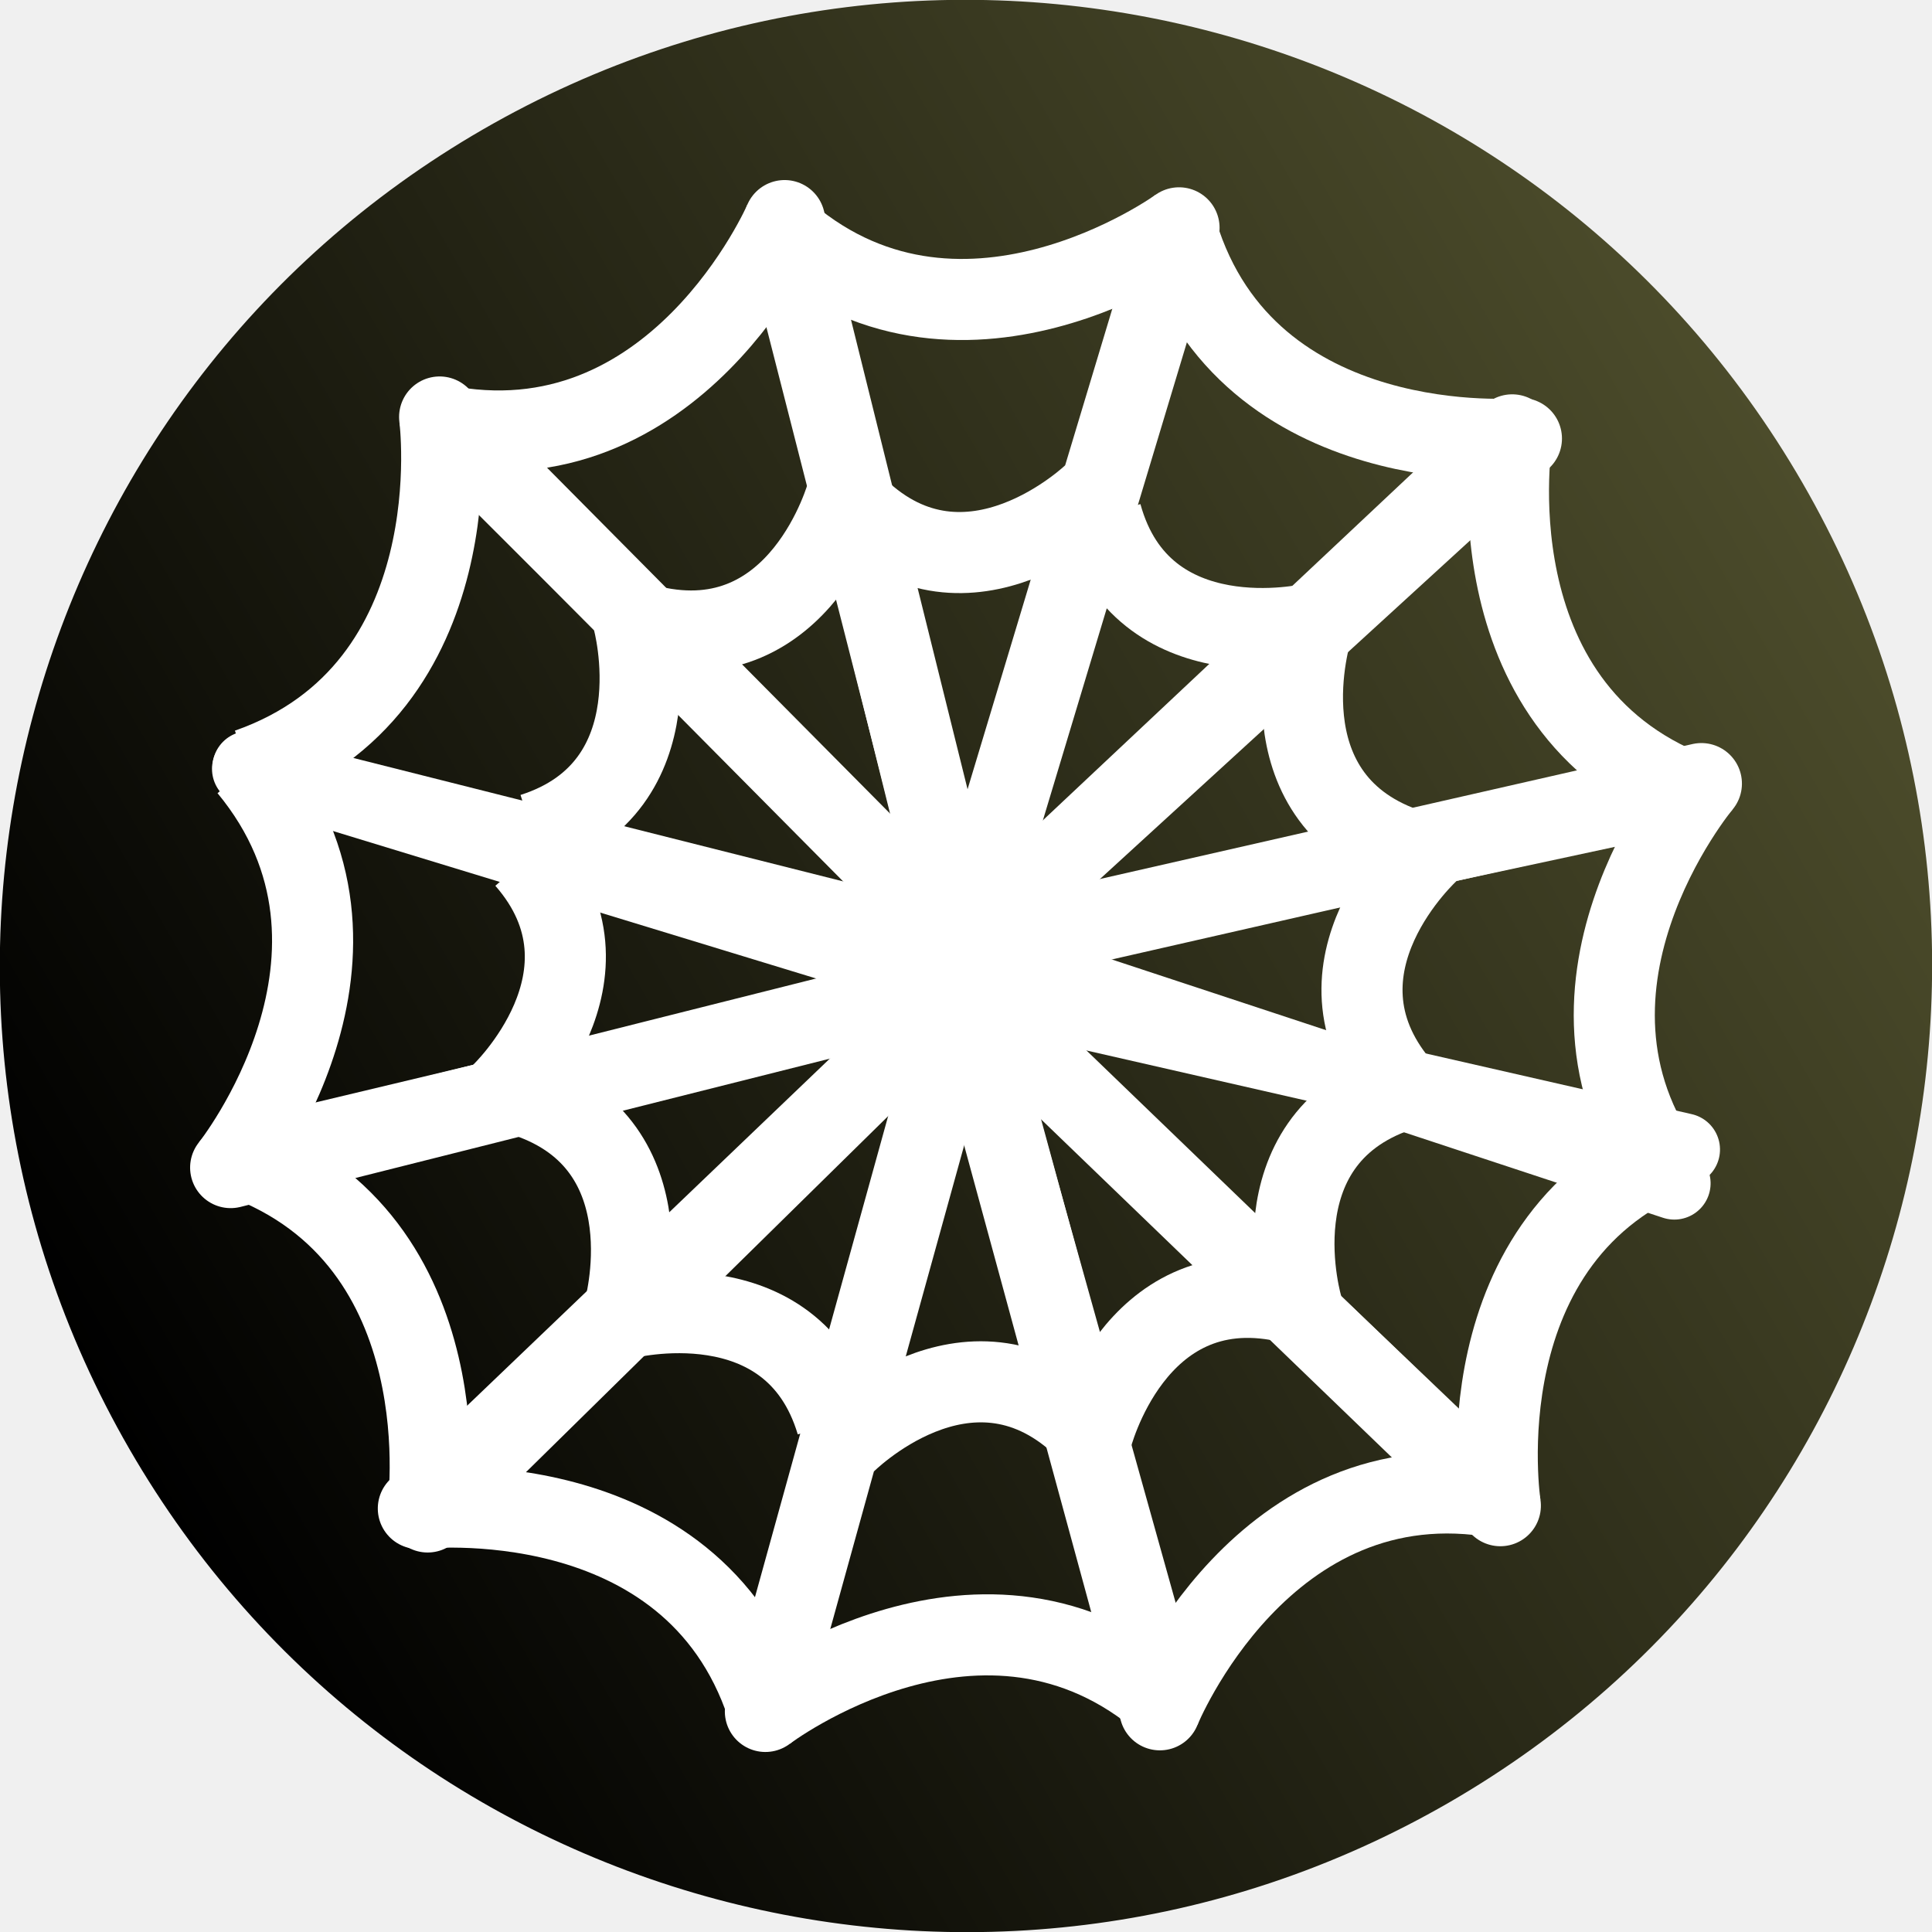
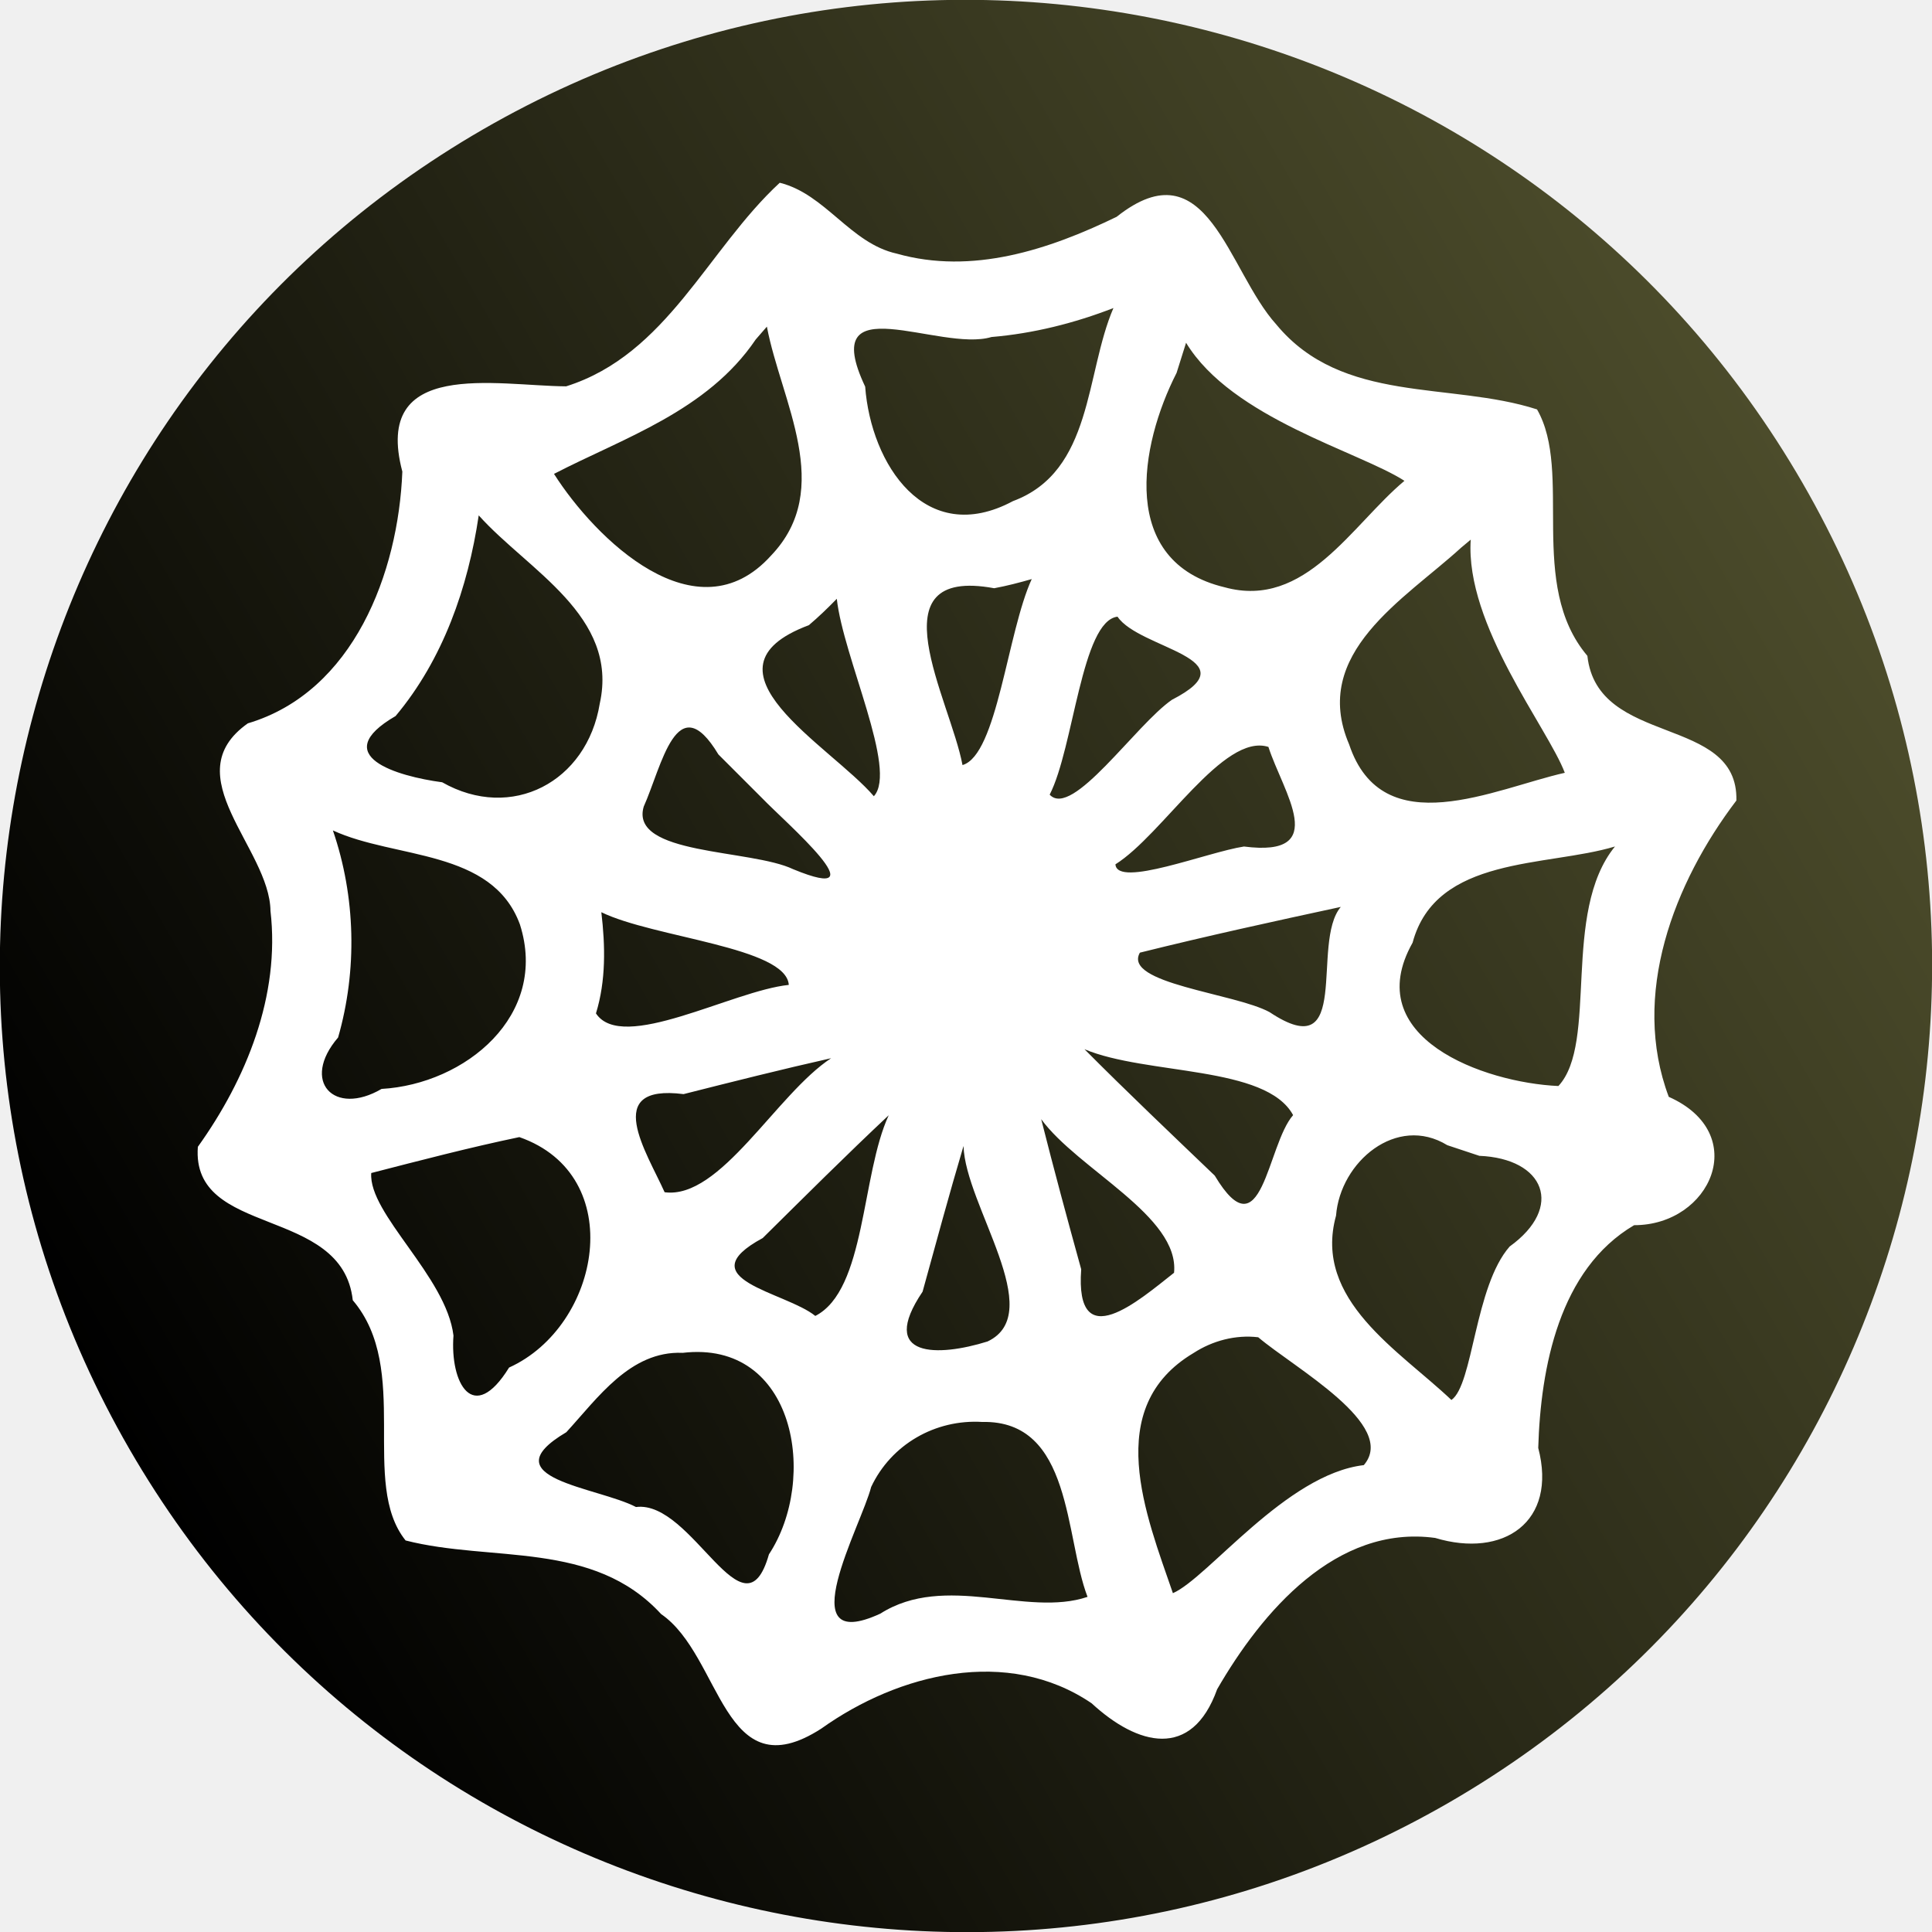
- <svg xmlns="http://www.w3.org/2000/svg" id="svg5" width="32" height="32" version="1.1" viewBox="0 0 32 32">
-   <defs id="defs2">
+ <svg xmlns="http://www.w3.org/2000/svg" width="32" height="32" version="1.1" viewBox="0 0 32 32">
+   <defs>
    <linearGradient id="linearGradient927" x2="32" y1="16" y2="16" gradientTransform="translate(-10.144 5.8564)" gradientUnits="userSpaceOnUse">
-       <stop id="stop921" offset="0" />
-       <stop id="stop923" stop-color="#4c4c2b" offset="1" />
+       <stop offset="0" />
+       <stop stop-color="#4c4c2b" offset="1" />
    </linearGradient>
  </defs>
-   <g id="layer1">
-     <circle id="path234" transform="rotate(-30)" cx="5.856" cy="21.856" r="16" fill="url(#linearGradient927)" stroke-linecap="round" stroke-width="10.519" />
-   </g>
-   <g id="g3214" transform="translate(.029554 -.26328)" stroke="#fff" stroke-linejoin="round">
-     <g id="layer2">
-       <path id="path6133-7-5" d="m15.965 15.996-2.999-12.079" fill="#fff" stroke-linecap="round" stroke-width="1.343" />
-       <path id="path6135-3-0" d="m15.965 15.996-8.708-8.696" fill="#fff" stroke-linecap="round" stroke-width="1.202" />
-       <path id="path6139-1-6" d="m12.966 3.918s-1.8 4.18-5.708 3.383" fill="none" stroke-width="1.343" />
-       <path id="path6141-2-1" d="m14.001 8.437s-0.755 2.779-3.244 2.198" fill="none" stroke-width="1.343" />
-       <path id="path6133-7-5-9" d="m15.909 15.954 3.59-11.917" fill="#fff" stroke-linecap="round" stroke-width="1.343" />
-       <path id="path6135-3-0-1" d="m15.909 15.954-3.046-11.923" fill="#fff" stroke-linecap="round" stroke-width="1.202" />
-       <path id="path6139-1-6-2" d="m19.499 4.037s-3.682 2.675-6.635-0.007" fill="none" stroke-width="1.343" />
-       <path id="path6141-2-1-7" d="m18.081 8.452s-2.069 2.003-3.912 0.233" fill="none" stroke-width="1.343" />
-       <path id="path6133-7-5-2" d="m15.987 15.927 9.183-8.4" fill="#fff" stroke-linecap="round" stroke-width="1.343" />
-       <path id="path6135-3-0-6" d="m15.987 15.927 3.486-11.802" fill="#fff" stroke-linecap="round" stroke-width="1.202" />
-       <path id="path6139-1-6-1" d="m25.169 7.527s-4.532 0.413-5.697-3.402" fill="none" stroke-width="1.343" />
-       <path id="path6141-2-1-8" d="m21.692 10.593s-2.803 0.662-3.48-1.802" fill="none" stroke-width="1.343" />
-       <g id="g2921" transform="rotate(-27.554 16.016 16.006)">
-         <path id="path6133-1-92" d="m16.016 16.006 12.037 3.163" fill="#fff" stroke-linecap="round" stroke-width="1.343" />
-         <path id="path6135-9-0" d="m16.016 16.006 8.577 8.825" fill="#fff" stroke-linecap="round" stroke-width="1.202" />
-         <path id="path6139-7-2" d="m28.052 19.169s-4.204 1.743-3.46 5.662" fill="none" stroke-width="1.343" />
-         <path id="path6141-8-3" d="m23.547 18.072s-2.789 0.718-2.242 3.214" fill="none" stroke-width="1.343" />
-       </g>
-       <path id="path6133-7-5-7" d="m16.016 16.006-8.764-8.836" fill="#fff" stroke-linecap="round" stroke-width="1.343" />
-       <path id="path6135-3-0-5" d="m16.016 16.006-11.933-3.007" fill="#fff" stroke-linecap="round" stroke-width="1.202" />
-       <path id="path6139-1-6-9" d="m7.252 7.169s0.596 4.512-3.169 5.83" fill="none" stroke-width="1.343" />
-       <path id="path6141-2-1-2" d="m10.456 10.52s0.775 2.773-1.66 3.55" fill="none" stroke-width="1.343" />
-       <path id="path6133-1-8" d="m15.948 15.989 9.069-8.523" fill="#fff" stroke-linecap="round" stroke-width="1.343" />
-       <path id="path6135-9-9" d="m15.948 15.989 12.032-2.585" fill="#fff" stroke-linecap="round" stroke-width="1.202" />
-       <path id="path6139-7-7" d="m25.018 7.466s-0.754 4.488 2.962 5.937" fill="none" stroke-width="1.343" />
-       <path id="path6141-8-36" d="m21.697 10.702s-0.872 2.744 1.534 3.606" fill="none" stroke-width="1.343" />
-     </g>
-     <g id="layer2-9" transform="rotate(178.71 15.935 16.285)">
-       <path id="path6133-7-5-4" d="m15.965 15.996-2.999-12.079" fill="#fff" stroke-linecap="round" stroke-width="1.343" />
-       <path id="path6135-3-0-7" d="m15.965 15.996-8.708-8.696" fill="#fff" stroke-linecap="round" stroke-width="1.202" />
-       <path id="path6139-1-6-8" d="m12.966 3.918s-1.8 4.18-5.708 3.383" fill="none" stroke-width="1.343" />
-       <path id="path6141-2-1-4" d="m14.001 8.437s-0.755 2.779-3.244 2.198" fill="none" stroke-width="1.343" />
-       <path id="path6133-7-5-9-5" d="m15.909 15.954 3.59-11.917" fill="#fff" stroke-linecap="round" stroke-width="1.343" />
-       <path id="path6135-3-0-1-0" d="m15.909 15.954-3.046-11.923" fill="#fff" stroke-linecap="round" stroke-width="1.202" />
-       <path id="path6139-1-6-2-3" d="m19.499 4.037s-3.682 2.675-6.635-0.007" fill="none" stroke-width="1.343" />
-       <path id="path6141-2-1-7-6" d="m18.081 8.452s-2.069 2.003-3.912 0.233" fill="none" stroke-width="1.343" />
-       <path id="path6133-7-5-2-1" d="m15.987 15.927 9.183-8.4" fill="#fff" stroke-linecap="round" stroke-width="1.343" />
-       <path id="path6135-3-0-6-0" d="m15.987 15.927 3.486-11.802" fill="#fff" stroke-linecap="round" stroke-width="1.202" />
-       <path id="path6139-1-6-1-6" d="m25.169 7.527s-4.532 0.413-5.697-3.402" fill="none" stroke-width="1.343" />
-       <path id="path6141-2-1-8-3" d="m21.692 10.593s-2.803 0.662-3.48-1.802" fill="none" stroke-width="1.343" />
-       <g id="g2921-2" transform="rotate(-27.554 16.016 16.006)">
-         <path id="path6133-1-92-0" d="m16.016 16.006 12.037 3.163" fill="#fff" stroke-linecap="round" stroke-width="1.343" />
-         <path id="path6135-9-0-6" d="m16.016 16.006 8.577 8.825" fill="#fff" stroke-linecap="round" stroke-width="1.202" />
-         <path id="path6139-7-2-1" d="m28.052 19.169s-4.204 1.743-3.46 5.662" fill="none" stroke-width="1.343" />
-         <path id="path6141-8-3-5" d="m23.547 18.072s-2.789 0.718-2.242 3.214" fill="none" stroke-width="1.343" />
-       </g>
-       <path id="path6133-7-5-7-5" d="m16.016 16.006-8.764-8.836" fill="#fff" stroke-linecap="round" stroke-width="1.343" />
-       <path id="path6135-3-0-5-4" d="m16.016 16.006-11.933-3.007" fill="#fff" stroke-linecap="round" stroke-width="1.202" />
-       <path id="path6139-1-6-9-7" d="m7.252 7.169s0.596 4.512-3.169 5.83" fill="none" stroke-width="1.343" />
-       <path id="path6141-2-1-2-6" d="m10.456 10.52s0.775 2.773-1.66 3.55" fill="none" stroke-width="1.343" />
-       <path id="path6133-1-8-5" d="m15.948 15.989 9.069-8.523" fill="#fff" stroke-linecap="round" stroke-width="1.343" />
-       <path id="path6135-9-9-6" d="m15.948 15.989 12.032-2.585" fill="#fff" stroke-linecap="round" stroke-width="1.202" />
-       <path id="path6139-7-7-9" d="m25.018 7.466s-0.754 4.488 2.962 5.937" fill="none" stroke-width="1.343" />
-       <path id="path6141-8-36-3" d="m21.697 10.702s-0.872 2.744 1.534 3.606" fill="none" stroke-width="1.343" />
-     </g>
-   </g>
+   <circle transform="rotate(-30)" cx="5.856" cy="21.856" r="16" fill="url(#linearGradient927)" stroke-linecap="round" stroke-width="10.519" />
+   <path d="m12.916 3.026c-1.2 1.108-1.865 2.845-3.539 3.373-1.161-0.008-3.211-0.469-2.713 1.412-0.066 1.676-0.807 3.648-2.559 4.17-1.223 0.863 0.363 2.068 0.375 3.107 0.163 1.401-0.4 2.785-1.203 3.907-0.113 1.509 2.393 0.966 2.566 2.541 0.977 1.148 0.112 3.028 0.875 3.979 1.428 0.365 3.106-0.007 4.232 1.219 1.009 0.693 1.022 2.947 2.652 1.898 1.283-0.916 3.089-1.364 4.479-0.42 0.76 0.701 1.658 0.941 2.079-0.233 0.741-1.283 1.972-2.729 3.611-2.506 1.129 0.341 2.028-0.264 1.707-1.491 0.04-1.335 0.348-2.959 1.588-3.689 1.271 0.001 1.944-1.517 0.574-2.126-0.634-1.688 0.084-3.544 1.12-4.908 0.034-1.427-2.302-0.881-2.468-2.396-1.001-1.184-0.234-3.037-0.834-4.082-1.439-0.464-3.223-0.082-4.317-1.405-0.809-0.893-1.139-2.98-2.646-1.785-1.126 0.546-2.392 0.963-3.642 0.61-0.771-0.171-1.179-0.986-1.938-1.174zm5.526 2.076c-0.47 1.089-0.336 2.704-1.664 3.198-1.454 0.778-2.353-0.614-2.448-1.896-0.806-1.706 1.237-0.563 2.092-0.822 0.692-0.058 1.373-0.229 2.02-0.48zm-5.74 0.308c0.234 1.235 1.13 2.683 0.069 3.792-1.236 1.372-2.914-0.281-3.595-1.353 1.144-0.593 2.539-1.04 3.341-2.226zm6.943 0.267c0.76 1.253 2.873 1.805 3.617 2.287-0.871 0.727-1.641 2.132-2.979 1.763-1.753-0.419-1.41-2.346-0.795-3.551 0.052-0.167 0.104-0.333 0.157-0.499zm-11.715 2.86c0.812 0.908 2.326 1.663 2.004 3.116-0.212 1.3-1.462 1.956-2.61 1.304-0.742-0.099-1.907-0.438-0.772-1.097 0.785-0.935 1.2-2.128 1.377-3.323zm16.43 0.401c-0.095 1.414 1.281 3.125 1.558 3.862-1.162 0.261-3.017 1.19-3.572-0.47-0.648-1.513 0.922-2.405 1.855-3.259zm-7.271 0.653c-0.405 0.88-0.572 2.915-1.147 3.081-0.201-1.081-1.489-3.3 0.525-2.929 0.21-0.039 0.417-0.093 0.623-0.152zm-3.229 0.327c0.107 0.972 1.012 2.833 0.614 3.27-0.717-0.837-3.03-2.102-1.077-2.833 0.162-0.137 0.315-0.285 0.463-0.437zm4.649 0.295c0.359 0.539 2.238 0.692 0.903 1.377-0.6 0.413-1.654 1.975-2.026 1.572 0.399-0.778 0.527-2.876 1.123-2.948zm-5.879 3.014c0.369 0.384 1.991 1.781 0.508 1.17-0.702-0.336-2.714-0.229-2.476-1.037 0.298-0.662 0.548-2.011 1.237-0.864 0.244 0.244 0.487 0.488 0.731 0.731zm8.379-0.856c0.24 0.749 1.042 1.836-0.405 1.65-0.605 0.092-2.101 0.692-2.129 0.295 0.782-0.49 1.788-2.181 2.533-1.945zm-15.494 1.384c1.028 0.475 2.635 0.303 3.096 1.555 0.483 1.511-0.906 2.646-2.291 2.726-0.787 0.46-1.344-0.126-0.72-0.852 0.32-1.116 0.291-2.33-0.086-3.429zm21.233 0.267c-0.889 1.093-0.271 3.251-0.936 3.966-1.238-0.056-3.302-0.801-2.415-2.374 0.387-1.444 2.22-1.252 3.35-1.593zm-4.54 0.999c-0.506 0.599 0.202 2.664-1.18 1.743-0.578-0.315-2.439-0.472-2.148-0.985 1.104-0.275 2.216-0.518 3.329-0.758zm-12.248 0.088c0.866 0.423 3.062 0.577 3.105 1.204-0.935 0.096-2.759 1.133-3.194 0.472 0.167-0.542 0.155-1.119 0.089-1.676zm8.004 2.27c1.026 0.431 3.006 0.264 3.454 1.091-0.436 0.497-0.512 2.314-1.298 1.002-0.723-0.693-1.45-1.382-2.156-2.092zm-4.196 0.147c-0.908 0.594-1.835 2.346-2.76 2.221-0.292-0.654-1.053-1.799 0.314-1.625 0.814-0.206 1.627-0.411 2.446-0.595zm0.952 0.946c-0.458 0.989-0.377 2.896-1.216 3.324-0.489-0.398-2.13-0.609-0.871-1.29 0.691-0.683 1.378-1.369 2.087-2.034zm2.524 0.063c0.611 0.837 2.296 1.607 2.202 2.546-0.576 0.453-1.644 1.392-1.538-0.058-0.229-0.827-0.453-1.656-0.663-2.488zm7.257 0.609c1.082 0.044 1.41 0.849 0.504 1.502-0.581 0.661-0.604 2.291-0.965 2.542-0.858-0.816-2.297-1.655-1.911-3.053 0.069-0.892 1.005-1.681 1.843-1.167 0.177 0.059 0.353 0.117 0.53 0.176zm-15.899-0.31c1.812 0.634 1.35 3.129-0.17 3.817-0.595 0.962-0.981 0.257-0.921-0.53-0.119-0.98-1.411-2.017-1.362-2.692 0.815-0.21 1.629-0.423 2.453-0.595zm7.357 0.147c0.027 0.982 1.397 2.767 0.398 3.238-0.812 0.254-1.824 0.283-1.076-0.825 0.222-0.806 0.44-1.612 0.678-2.413zm4.881 3.168c0.598 0.509 2.319 1.453 1.749 2.118-1.286 0.15-2.579 1.866-3.162 2.121-0.443-1.288-1.18-3.074 0.344-3.979 0.313-0.203 0.695-0.304 1.068-0.26zm-9.538 0.259c1.874-0.224 2.255 2.09 1.434 3.337-0.415 1.464-1.265-0.903-2.202-0.784-0.632-0.331-2.446-0.474-1.154-1.239 0.52-0.566 1.058-1.348 1.922-1.315zm4.967 1.144c1.495-0.032 1.363 1.907 1.744 2.897-1.01 0.342-2.354-0.407-3.432 0.278-1.523 0.701-0.312-1.464-0.152-2.098 0.332-0.706 1.064-1.124 1.839-1.077z" fill="#fff" fill-rule="evenodd" style="paint-order:stroke markers fill" />
</svg>
